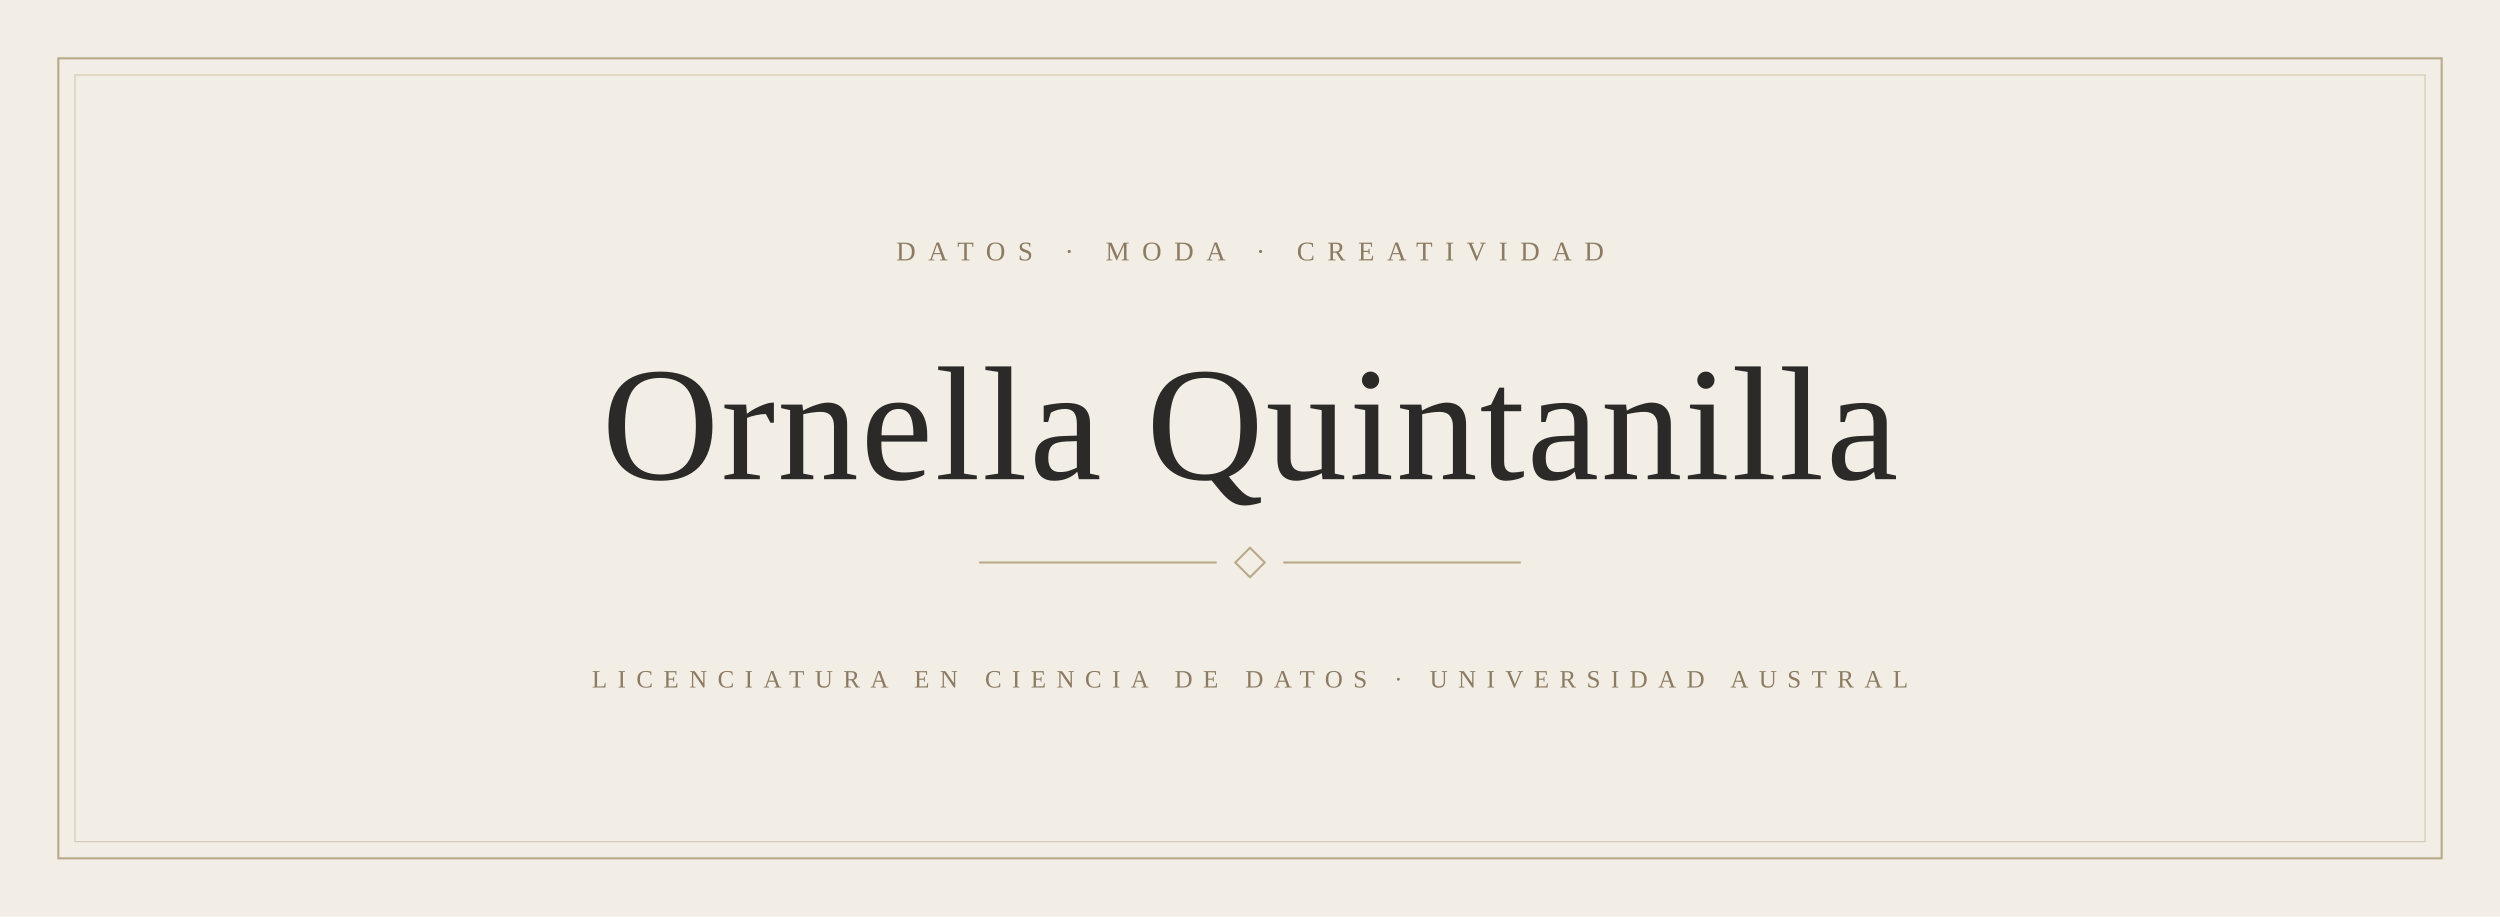
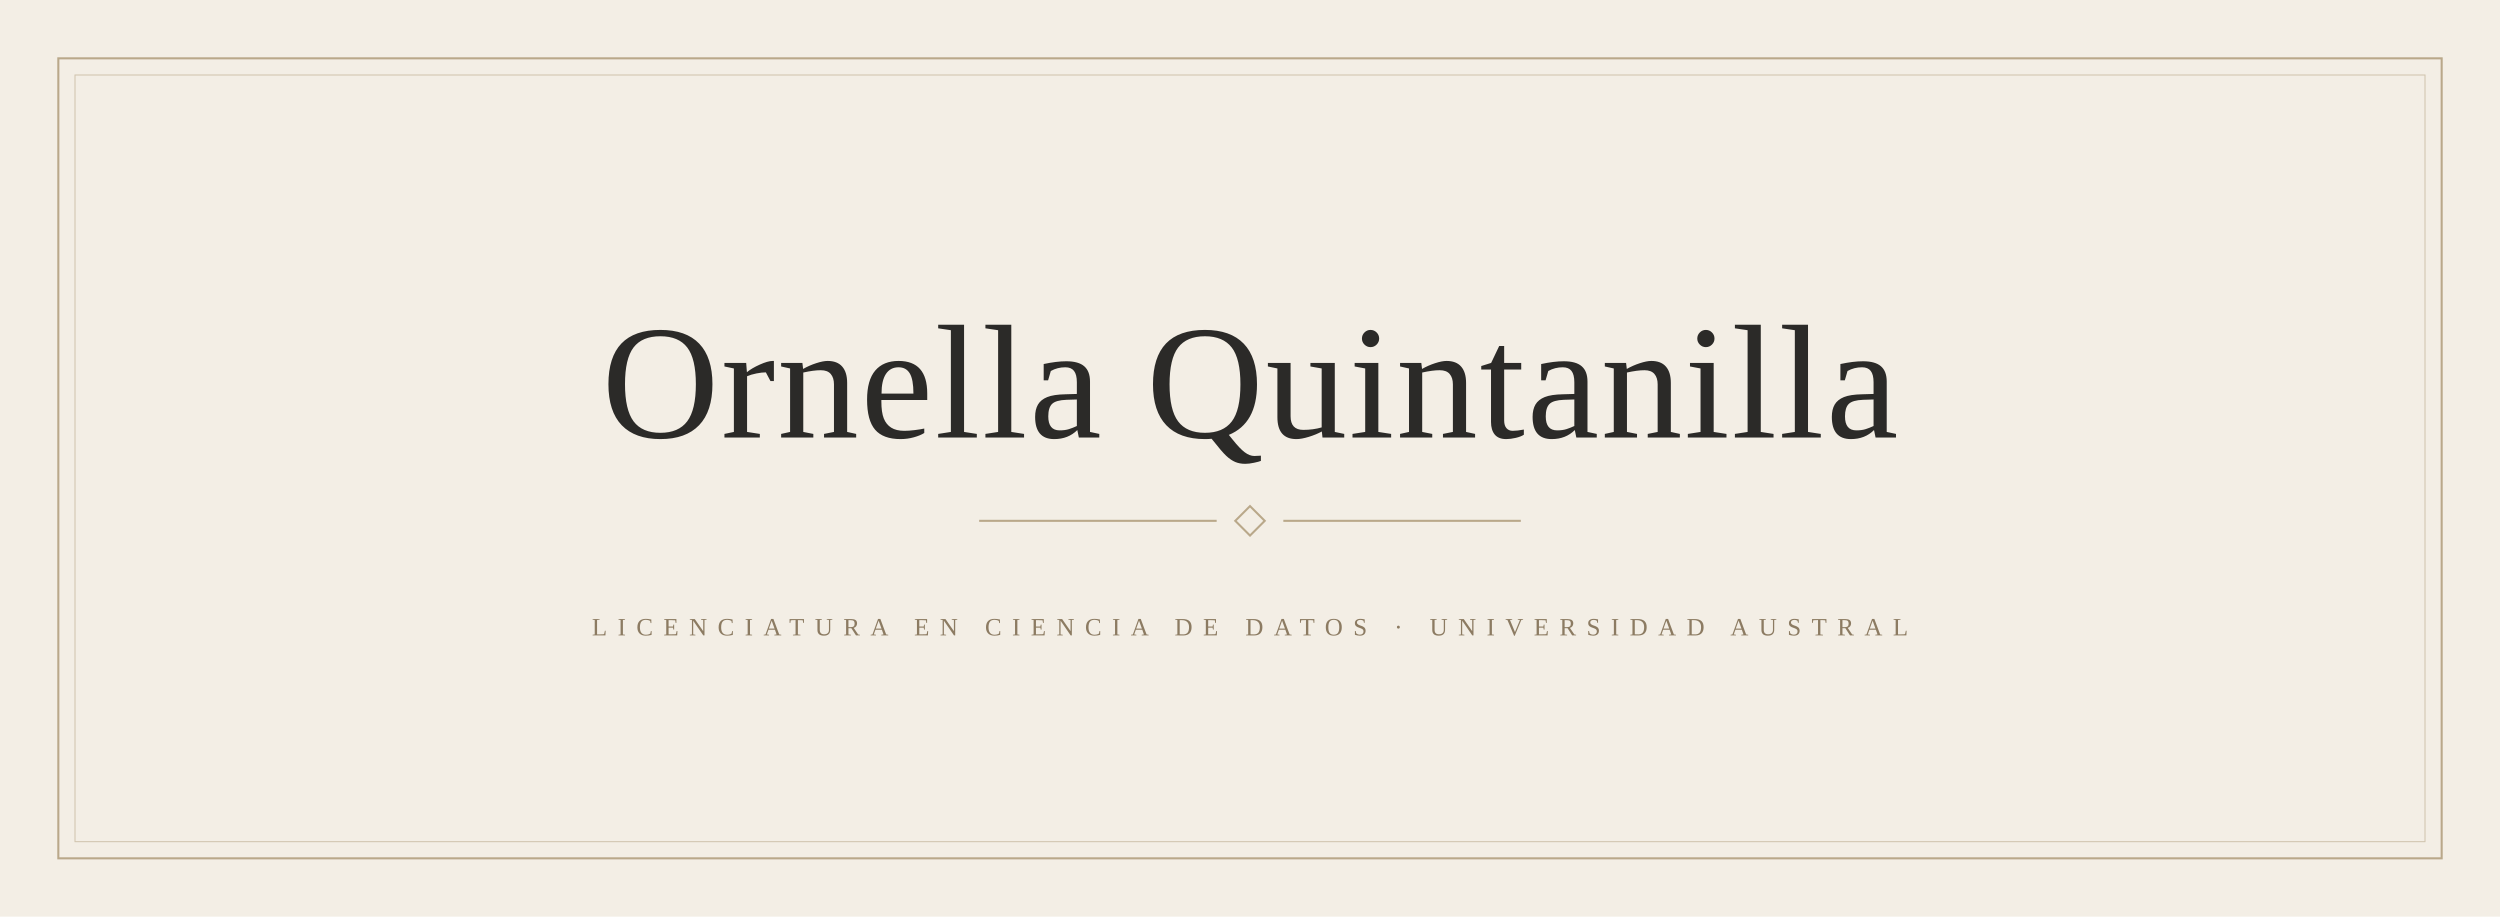
<svg xmlns="http://www.w3.org/2000/svg" width="1200" height="440" viewBox="0 0 1200 440">
  <rect width="1200" height="440" fill="#F3EEE5" />
  <rect x="28" y="28" width="1144" height="384" fill="none" stroke="#B9A88A" stroke-width="1" />
  <rect x="36" y="36" width="1128" height="368" fill="none" stroke="#B9A88A" stroke-width="0.5" opacity="0.6" />
-   <text x="600" y="125" text-anchor="middle" font-family="Georgia, 'Times New Roman', serif" font-size="13" letter-spacing="6" fill="#8C7B62">DATOS  ·  MODA  ·  CREATIVIDAD</text>
-   <text x="600" y="230" text-anchor="middle" font-family="Didot, Bodoni 72, Georgia, Times New Roman, serif" font-size="78" fill="#2B2A28" letter-spacing="1">Ornella Quintanilla</text>
-   <line x1="470" y1="270" x2="584" y2="270" stroke="#B9A88A" stroke-width="1" />
-   <rect x="595" y="265" width="10" height="10" fill="none" stroke="#B9A88A" stroke-width="1" transform="rotate(45 600 270)" />
-   <line x1="616" y1="270" x2="730" y2="270" stroke="#B9A88A" stroke-width="1" />
-   <text x="600" y="330" text-anchor="middle" font-family="Georgia, 'Times New Roman', serif" font-size="12" letter-spacing="5" fill="#8C7B62">LICENCIATURA EN CIENCIA DE DATOS  ·  UNIVERSIDAD AUSTRAL</text>
+   <text x="600" y="210" text-anchor="middle" font-family="Didot, Bodoni 72, Georgia, Times New Roman, serif" font-size="78" fill="#2B2A28" letter-spacing="1">Ornella Quintanilla</text>
+   <line x1="470" y1="250" x2="584" y2="250" stroke="#B9A88A" stroke-width="1" />
+   <rect x="595" y="245" width="10" height="10" fill="none" stroke="#B9A88A" stroke-width="1" transform="rotate(45 600 250)" />
+   <line x1="616" y1="250" x2="730" y2="250" stroke="#B9A88A" stroke-width="1" />
+   <text x="600" y="305" text-anchor="middle" font-family="Georgia, 'Times New Roman', serif" font-size="12" letter-spacing="5" fill="#8C7B62">LICENCIATURA EN CIENCIA DE DATOS  ·  UNIVERSIDAD AUSTRAL</text>
</svg>
